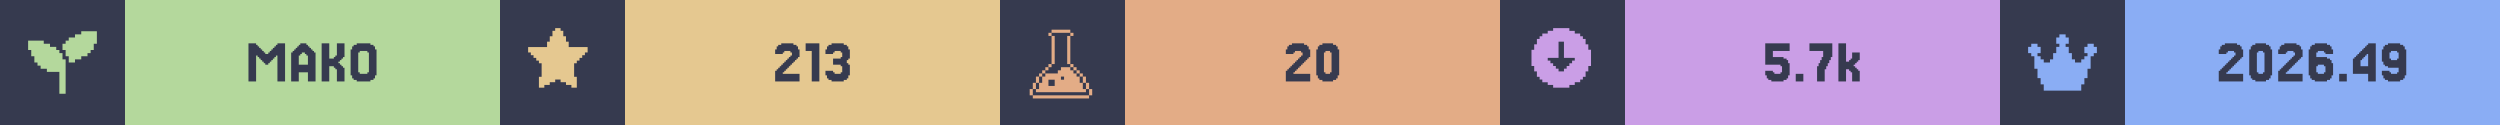
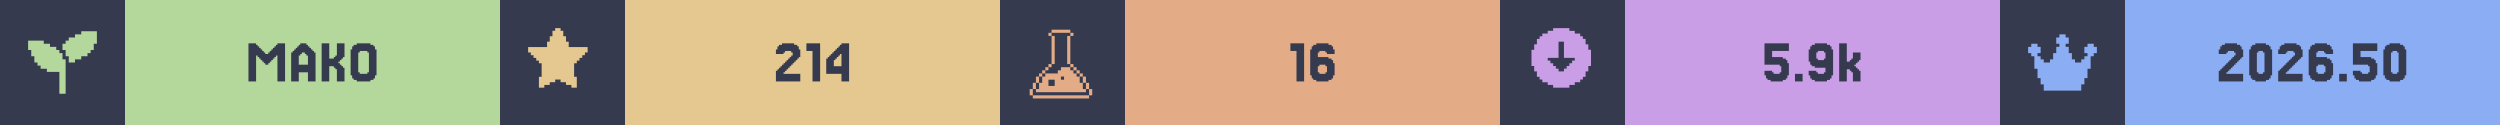
<svg xmlns="http://www.w3.org/2000/svg" width="1200" viewBox="0 0 200 10">
  <g>
    <rect width="200" height="10" fill="#363a4f" />
    <g class="badge" transform="translate(0 0)">
      <path transform="translate(2 2) scale(0.25)" fill="#b4d89c" d="M 18 2 L 18 3 L 16 3 L 16 4 L 14 4 L 14 5 L 13 5 L 13 6 L 12 6 L 12 8 L 13 8 L 13 10 L 14 10 L 14 12 L 16 12 L 16 11 L 18 11 L 18 10 L 20 10 L 20 9 L 21 9 L 21 8 L 22 8 L 22 6 L 23 6 L 23 2 L 18 2 z M 1 5 L 1 8 L 2 8 L 2 10 L 3 10 L 3 12 L 4 12 L 4 13 L 5 13 L 5 14 L 7 14 L 7 15 L 11 15 L 11 22 L 13 22 L 13 11 L 12 11 L 12 9 L 11 9 L 11 8 L 10 8 L 10 7 L 8 7 L 8 6 L 6 6 L 6 5 L 1 5 z" />
      <rect fill="#b4d89c" width="30" height="10" x="10" y="0" />
      <path fill="#363a4f" d="M21.463 5.053V5.175H21.22V5.053H21.098V4.931H20.976V4.809H20.854V4.687H20.732V4.565H20.61V4.443H20.488V6.516H19.878V3.467H20.488V3.589H20.61V3.711H20.732V3.833H20.854V3.955H20.976V4.077H21.098V4.199H21.22V4.321H21.463V4.199H21.585V4.077H21.707V3.955H21.829V3.833H21.951V3.711H22.073V3.589H22.195V3.467H22.805V6.516H22.195V4.443H22.073V4.565H21.951V4.687H21.829V4.809H21.707V4.931H21.585V5.053Z M24.634 5.175V4.443H24.512V4.321H24.39V4.199H24.146V4.321H24.024V4.443H23.902V5.175ZM23.415 4.199V4.077H23.537V3.955H23.659V3.833H23.78V3.711H23.902V3.589H24.024V3.467H24.512V3.589H24.634V3.711H24.756V3.833H24.878V3.955H25V4.077H25.122V4.199H25.244V6.516H24.634V5.785H23.902V6.516H23.293V4.199Z M27.317 5.297H27.439V5.419H27.561V6.516H26.951V5.541H26.829V5.419H26.707V5.297H26.341V6.516H25.732V3.467H26.341V4.687H26.707V4.565H26.829V4.443H26.951V3.467H27.561V4.565H27.439V4.687H27.317V4.809H27.195V4.931H27.073V5.053H27.195V5.175H27.317Z M30 6.029V6.272H29.878V6.394H29.634V6.516H28.537V6.394H28.293V6.272H28.171V6.029H28.049V3.955H28.171V3.711H28.293V3.589H28.537V3.467H29.634V3.589H29.878V3.711H30V3.955H30.122V6.029ZM28.78 5.785V5.907H29.39V5.785H29.512V4.199H29.39V4.077H28.78V4.199H28.659V5.785Z" />
    </g>
    <g class="badge" transform="translate(40 0)">
      <path transform="" fill="#e5c890" d="M5.929 6.145h.216v.866h-.433v-.217H5.28v-.216h-.432v-.216h-.433v.216H3.98v.216h-.433v.217h-.433v-.866h.217V5.063h-.217v-.216H2.9V4.63h-.217v-.216h-.216v-.217H2.25v-.432h1.515v-.433h.216v-.433h.216v-.433h.217V2.25h.433v.216h.216v.433h.216v.433h.217v.433H7.01v.432h-.217v.217h-.216v.216h-.216v.217h-.217v.216H5.93z" />
      <rect fill="#e5c890" width="30" height="10" x="10" y="0" />
-       <path fill="#363a4f" d="M22.744 5.663V5.785H22.622V5.907H23.963V6.516H22.012V5.663H22.134V5.541H22.256V5.419H22.378V5.297H22.5V5.175H22.622V5.053H22.744V4.931H22.866V4.809H22.988V4.687H23.11V4.565H23.232V4.443H23.354V4.199H23.232V4.077H22.744V4.199H22.622V4.321H22.012V3.955H22.134V3.711H22.256V3.589H22.5V3.467H23.476V3.589H23.72V3.711H23.841V3.955H23.963V4.565H23.841V4.687H23.72V4.809H23.598V4.931H23.476V5.053H23.354V5.175H23.232V5.297H23.11V5.419H22.988V5.541H22.866V5.663Z M25.549 3.467V6.516H24.939V4.077H24.451V3.467Z M26.646 5.663V5.785H26.768V5.907H27.256V5.785H27.378V5.297H27.256V5.175H26.646V4.687H27.256V4.565H27.378V4.199H27.256V4.077H26.768V4.199H26.646V4.321H26.037V3.955H26.159V3.711H26.28V3.589H26.524V3.467H27.5V3.589H27.744V3.711H27.866V3.955H27.988V4.687H27.866V4.809H27.744V5.053H27.866V5.175H27.988V6.029H27.866V6.272H27.744V6.394H27.5V6.516H26.524V6.394H26.28V6.272H26.159V6.029H26.037V5.663Z" />
+       <path fill="#363a4f" d="M22.805 5.663V5.785H22.683V5.907H24.024V6.516H22.073V5.663H22.195V5.541H22.317V5.419H22.439V5.297H22.561V5.175H22.683V5.053H22.805V4.931H22.927V4.809H23.049V4.687H23.171V4.565H23.293V4.443H23.415V4.199H23.293V4.077H22.805V4.199H22.683V4.321H22.073V3.955H22.195V3.711H22.317V3.589H22.561V3.467H23.537V3.589H23.78V3.711H23.902V3.955H24.024V4.565H23.902V4.687H23.78V4.809H23.659V4.931H23.537V5.053H23.415V5.175H23.293V5.297H23.171V5.419H23.049V5.541H22.927V5.663Z M25.61 3.467V6.516H25V4.077H24.512V3.467Z M26.707 4.199V4.077H26.829V3.955H26.951V3.833H27.073V3.711H27.195V3.589H27.317V3.467H27.927V6.516H27.317V5.907H26.098V4.687H26.22V4.565H26.341V4.443H26.463V4.321H26.585V4.199ZM26.951 4.565V4.687H26.829V4.809H26.707V5.297H27.317V4.321H27.195V4.443H27.073V4.565Z" />
    </g>
    <g class="badge" transform="translate(80 0)">
      <path transform="translate(2 2) scale(0.25)" fill="#e3ac86" d="M 8.502 1.5 L 8.502 2.5 L 14.504 2.5 L 14.504 1.5 L 8.502 1.5 z M 14.504 2.5 L 14.504 3.5 L 15.504 3.5 L 15.504 2.5 L 14.504 2.5 z M 14.504 3.5 L 13.502 3.5 L 13.502 12.502 L 14.504 12.502 L 14.504 3.5 z M 14.504 12.502 L 14.504 13.502 L 15.504 13.502 L 15.504 12.502 L 14.504 12.502 z M 15.504 13.502 L 15.504 14.504 L 16.504 14.504 L 16.504 15.504 L 17.504 15.504 L 17.504 16.504 L 18.504 16.504 L 18.504 15.502 L 17.504 15.502 L 17.504 14.502 L 16.504 14.502 L 16.504 13.502 L 15.504 13.502 z M 18.504 16.504 L 18.504 18.504 L 19.504 18.504 L 19.504 16.504 L 18.504 16.504 z M 19.504 18.504 L 19.504 20.504 L 20.504 20.504 L 20.504 18.504 L 19.504 18.504 z M 20.504 20.504 L 20.504 22.504 L 21.504 22.504 L 21.504 20.504 L 20.504 20.504 z M 19.504 20.504 L 18.504 20.504 L 18.504 18.504 L 17.504 18.504 L 17.504 16.504 L 16.504 16.504 L 16.504 15.504 L 15.504 15.504 L 15.504 14.504 L 14.504 14.504 L 14.504 13.502 L 11.502 13.502 L 11.502 14.504 L 10.502 14.504 L 10.502 15.504 L 6.502 15.504 L 6.502 16.504 L 5.5 16.504 L 5.5 18.504 L 4.5 18.504 L 4.5 20.504 L 3.5 20.504 L 3.5 21.504 L 19.504 21.504 L 19.504 20.504 z M 3.5 20.504 L 3.5 18.504 L 2.5 18.504 L 2.5 20.504 L 3.5 20.504 z M 2.5 20.504 L 1.5 20.504 L 1.5 22.504 L 2.5 22.504 L 2.5 20.504 z M 3.5 18.504 L 4.5 18.504 L 4.5 16.504 L 3.5 16.504 L 3.5 18.504 z M 4.5 16.504 L 5.5 16.504 L 5.5 15.504 L 6.502 15.504 L 6.502 14.504 L 7.502 14.504 L 7.502 13.502 L 6.502 13.502 L 6.502 14.502 L 5.5 14.502 L 5.5 15.502 L 4.5 15.502 L 4.5 16.504 z M 7.502 13.502 L 8.502 13.502 L 8.502 12.502 L 7.502 12.502 L 7.502 13.502 z M 8.502 12.502 L 9.502 12.502 L 9.502 3.5 L 8.502 3.5 L 8.502 12.502 z M 8.502 3.5 L 8.502 2.5 L 7.502 2.5 L 7.502 3.5 L 8.502 3.5 z M 11.502 16.504 L 12.502 16.504 L 12.502 17.504 L 11.502 17.504 L 11.502 16.504 z M 7.502 17.504 L 9.502 17.504 L 9.502 19.504 L 7.502 19.504 L 7.502 17.504 z M 2.5 22.506 L 2.5 23.506 L 20.504 23.506 L 20.504 22.506 L 2.5 22.506 z" />
      <rect fill="#e3ac86" width="30" height="10" x="10" y="0" />
-       <path fill="#363a4f" d="M23.598 5.663V5.785H23.476V5.907H24.817V6.516H22.866V5.663H22.988V5.541H23.11V5.419H23.232V5.297H23.354V5.175H23.476V5.053H23.598V4.931H23.72V4.809H23.841V4.687H23.963V4.565H24.085V4.443H24.207V4.199H24.085V4.077H23.598V4.199H23.476V4.321H22.866V3.955H22.988V3.711H23.11V3.589H23.354V3.467H24.329V3.589H24.573V3.711H24.695V3.955H24.817V4.565H24.695V4.687H24.573V4.809H24.451V4.931H24.329V5.053H24.207V5.175H24.085V5.297H23.963V5.419H23.841V5.541H23.72V5.663Z M27.012 6.029V6.272H26.89V6.394H26.646V6.516H25.793V6.394H25.549V6.272H25.427V6.029H25.305V3.955H25.427V3.711H25.549V3.589H25.793V3.467H26.646V3.589H26.89V3.711H27.012V3.955H27.134V6.029ZM26.037 5.785V5.907H26.402V5.785H26.524V4.199H26.402V4.077H26.037V4.199H25.915V5.785Z" />
+       <path fill="#363a4f" d="M24.329 3.467V6.516H23.72V4.077H23.232V3.467Z M25.549 5.785V5.907H26.037V5.785H26.159V5.297H26.037V5.175H25.549V5.297H25.427V5.785ZM25.427 4.565H26.28V4.687H26.524V4.809H26.646V5.053H26.768V6.029H26.646V6.272H26.524V6.394H26.28V6.516H25.305V6.394H25.061V6.272H24.939V6.029H24.817V3.955H24.939V3.711H25.061V3.589H25.305V3.467H26.28V3.589H26.524V3.711H26.646V3.955H26.768V4.321H26.159V4.199H26.037V4.077H25.549V4.199H25.427Z" />
    </g>
    <g class="badge" transform="translate(120 0)">
      <path transform="" fill="#ca9ee6" d="M5.55 6.794h.432v-.216h.433v-.216h.216v-.217h.217v-.433h.216V5.28h.217V3.981h-.217v-.433h-.216v-.433h-.217V2.9h-.216v-.217h-.433v-.216h-.433V2.25h-1.298v.216h-.433v.216h-.433V2.9h-.216v.216h-.217v.433h-.216v.433h-.217v1.298h.217v.433h.216v.433h.217v.217h.216v.216h.433v.216h.433v.217h1.298zm-1.083-1.298v-.217h-.216v-.216h-.217v-.216h-.216V4.63h.866V3.332h.432V4.63h.866v.217h-.216v.216h-.217v.216h-.216v.217h-.217v.216h-.432v-.216z" />
      <rect fill="#ca9ee6" width="30" height="10" x="10" y="0" />
-       <path fill="#363a4f" d="M21.829 5.663V5.785H21.951V5.907H22.439V5.785H22.561V5.297H22.439V5.175H21.22V3.467H23.171V4.077H21.829V4.565H22.683V4.687H22.927V4.809H23.049V5.053H23.171V6.029H23.049V6.272H22.927V6.394H22.683V6.516H21.707V6.394H21.463V6.272H21.341V6.029H21.22V5.663Z M24.268 5.907V6.516H23.659V5.907Z M25.488 5.297V5.053H25.61V4.809H25.732V4.565H25.854V4.077H24.756V3.467H26.585V4.565H26.463V4.809H26.341V5.053H26.22V5.297H26.098V5.541H25.976V6.516H25.366V5.297Z M27.927 4.931V4.809H28.049V4.687H28.171V4.199H28.78V4.809H28.659V4.931H28.537V5.053H28.415V5.175H28.293V5.297H28.415V5.419H28.537V5.541H28.659V5.663H28.78V6.516H28.171V5.785H28.049V5.663H27.927V5.541H27.683V6.516H27.073V3.467H27.683V4.931Z" />
+       <path fill="#363a4f" d="M21.768 5.663V5.785H21.89V5.907H22.378V5.785H22.5V5.297H22.378V5.175H21.159V3.467H23.11V4.077H21.768V4.565H22.622V4.687H22.866V4.809H22.988V5.053H23.11V6.029H22.988V6.272H22.866V6.394H22.622V6.516H21.646V6.394H21.402V6.272H21.28V6.029H21.159V5.663Z M24.207 5.907V6.516H23.598V5.907Z M26.037 4.687V4.199H25.915V4.077H25.427V4.199H25.305V4.687H25.427V4.809H25.915V4.687ZM24.817 6.272V6.029H24.695V5.663H25.305V5.785H25.427V5.907H25.915V5.785H26.037V5.419H25.183V5.297H24.939V5.175H24.817V4.931H24.695V3.955H24.817V3.711H24.939V3.589H25.183V3.467H26.159V3.589H26.402V3.711H26.524V3.955H26.646V6.029H26.524V6.272H26.402V6.394H26.159V6.516H25.183V6.394H24.939V6.272Z M27.988 4.931V4.809H28.11V4.687H28.232V4.199H28.841V4.809H28.72V4.931H28.598V5.053H28.476V5.175H28.354V5.297H28.476V5.419H28.598V5.541H28.72V5.663H28.841V6.516H28.232V5.785H28.11V5.663H27.988V5.541H27.744V6.516H27.134V3.467H27.744V4.931Z" />
    </g>
    <g class="badge" transform="translate(160 0)">
      <path transform="translate(2 2) scale(0.25)" fill="#8aadf4" d="M23 7v2h-1v1h-1v4h-1v3h-1v2h-1v2H6v-2H5v-2H4v-3H3v-4H2V9H1V7h1V6h2v1h1v2H4v1h1v1h1v1h2v-1h1V9h1V7h1V6h-1V4h1V3h2v1h1v2h-1v1h1v2h1v2h1v1h2v-1h1v-1h1V9h-1V7h1V6h2v1z" />
      <rect fill="#8aadf4" width="30" height="10" x="10" y="0" />
-       <path fill="#363a4f" d="M18.232 5.663V5.785H18.11V5.907H19.451V6.516H17.5V5.663H17.622V5.541H17.744V5.419H17.866V5.297H17.988V5.175H18.11V5.053H18.232V4.931H18.354V4.809H18.476V4.687H18.598V4.565H18.72V4.443H18.841V4.199H18.72V4.077H18.232V4.199H18.11V4.321H17.5V3.955H17.622V3.711H17.744V3.589H17.988V3.467H18.963V3.589H19.207V3.711H19.329V3.955H19.451V4.565H19.329V4.687H19.207V4.809H19.085V4.931H18.963V5.053H18.841V5.175H18.72V5.297H18.598V5.419H18.476V5.541H18.354V5.663Z M21.646 6.029V6.272H21.524V6.394H21.28V6.516H20.427V6.394H20.183V6.272H20.061V6.029H19.939V3.955H20.061V3.711H20.183V3.589H20.427V3.467H21.28V3.589H21.524V3.711H21.646V3.955H21.768V6.029ZM20.671 5.785V5.907H21.037V5.785H21.159V4.199H21.037V4.077H20.671V4.199H20.549V5.785Z M22.988 5.663V5.785H22.866V5.907H24.207V6.516H22.256V5.663H22.378V5.541H22.5V5.419H22.622V5.297H22.744V5.175H22.866V5.053H22.988V4.931H23.11V4.809H23.232V4.687H23.354V4.565H23.476V4.443H23.598V4.199H23.476V4.077H22.988V4.199H22.866V4.321H22.256V3.955H22.378V3.711H22.5V3.589H22.744V3.467H23.72V3.589H23.963V3.711H24.085V3.955H24.207V4.565H24.085V4.687H23.963V4.809H23.841V4.931H23.72V5.053H23.598V5.175H23.476V5.297H23.354V5.419H23.232V5.541H23.11V5.663Z M25.427 5.785V5.907H25.915V5.785H26.037V5.297H25.915V5.175H25.427V5.297H25.305V5.785ZM25.305 4.565H26.159V4.687H26.402V4.809H26.524V5.053H26.646V6.029H26.524V6.272H26.402V6.394H26.159V6.516H25.183V6.394H24.939V6.272H24.817V6.029H24.695V3.955H24.817V3.711H24.939V3.589H25.183V3.467H26.159V3.589H26.402V3.711H26.524V3.955H26.646V4.321H26.037V4.199H25.915V4.077H25.427V4.199H25.305Z M27.744 5.907V6.516H27.134V5.907Z M28.841 4.199V4.077H28.963V3.955H29.085V3.833H29.207V3.711H29.329V3.589H29.451V3.467H30.061V6.516H29.451V5.907H28.232V4.687H28.354V4.565H28.476V4.443H28.598V4.321H28.72V4.199ZM29.085 4.565V4.687H28.963V4.809H28.841V5.297H29.451V4.321H29.329V4.443H29.207V4.565Z M31.89 4.687V4.199H31.768V4.077H31.28V4.199H31.159V4.687H31.28V4.809H31.768V4.687ZM30.671 6.272V6.029H30.549V5.663H31.159V5.785H31.28V5.907H31.768V5.785H31.89V5.419H31.037V5.297H30.793V5.175H30.671V4.931H30.549V3.955H30.671V3.711H30.793V3.589H31.037V3.467H32.012V3.589H32.256V3.711H32.378V3.955H32.5V6.029H32.378V6.272H32.256V6.394H32.012V6.516H31.037V6.394H30.793V6.272Z" />
+       <path fill="#363a4f" d="M18.232 5.663V5.785H18.11V5.907H19.451V6.516H17.5V5.663H17.622V5.541H17.744V5.419H17.866V5.297H17.988V5.175H18.11V5.053H18.232V4.931H18.354V4.809H18.476V4.687H18.598V4.565H18.72V4.443H18.841V4.199H18.72V4.077H18.232V4.199H18.11V4.321H17.5V3.955H17.622V3.711H17.744V3.589H17.988V3.467H18.963V3.589H19.207V3.711H19.329V3.955H19.451V4.565H19.329V4.687H19.207V4.809H19.085V4.931H18.963V5.053H18.841V5.175H18.72V5.297H18.598V5.419H18.476V5.541H18.354V5.663Z M21.646 6.029V6.272H21.524V6.394H21.28V6.516H20.427V6.394H20.183V6.272H20.061V6.029H19.939V3.955H20.061V3.711H20.183V3.589H20.427V3.467H21.28V3.589H21.524V3.711H21.646V3.955H21.768V6.029ZM20.671 5.785V5.907H21.037V5.785H21.159V4.199H21.037V4.077H20.671V4.199H20.549V5.785Z M22.988 5.663V5.785H22.866V5.907H24.207V6.516H22.256V5.663H22.378V5.541H22.5V5.419H22.622V5.297H22.744V5.175H22.866V5.053H22.988V4.931H23.11V4.809H23.232V4.687H23.354V4.565H23.476V4.443H23.598V4.199H23.476V4.077H22.988V4.199H22.866V4.321H22.256V3.955H22.378V3.711H22.5V3.589H22.744V3.467H23.72V3.589H23.963V3.711H24.085V3.955H24.207V4.565H24.085V4.687H23.963V4.809H23.841V4.931H23.72V5.053H23.598V5.175H23.476V5.297H23.354V5.419H23.232V5.541H23.11V5.663Z M25.427 5.785V5.907H25.915V5.785H26.037V5.297H25.915V5.175H25.427V5.297H25.305V5.785ZM25.305 4.565H26.159V4.687H26.402V4.809H26.524V5.053H26.646V6.029H26.524V6.272H26.402V6.394H26.159V6.516H25.183V6.394H24.939V6.272H24.817V6.029H24.695V3.955H24.817V3.711H24.939V3.589H25.183V3.467H26.159V3.589H26.402V3.711H26.524V3.955H26.646V4.321H26.037V4.199H25.915V4.077H25.427V4.199H25.305Z M27.744 5.907V6.516H27.134V5.907Z M28.841 5.663V5.785H28.963V5.907H29.451V5.785H29.573V5.297H29.451V5.175H28.232V3.467H30.183V4.077H28.841V4.565H29.695V4.687H29.939V4.809H30.061V5.053H30.183V6.029H30.061V6.272H29.939V6.394H29.695V6.516H28.72V6.394H28.476V6.272H28.354V6.029H28.232V5.663Z M32.378 6.029V6.272H32.256V6.394H32.012V6.516H31.159V6.394H30.915V6.272H30.793V6.029H30.671V3.955H30.793V3.711H30.915V3.589H31.159V3.467H32.012V3.589H32.256V3.711H32.378V3.955H32.5V6.029ZM31.402 5.785V5.907H31.768V5.785H31.89V4.199H31.768V4.077H31.402V4.199H31.28V5.785Z" />
    </g>
  </g>
</svg>
